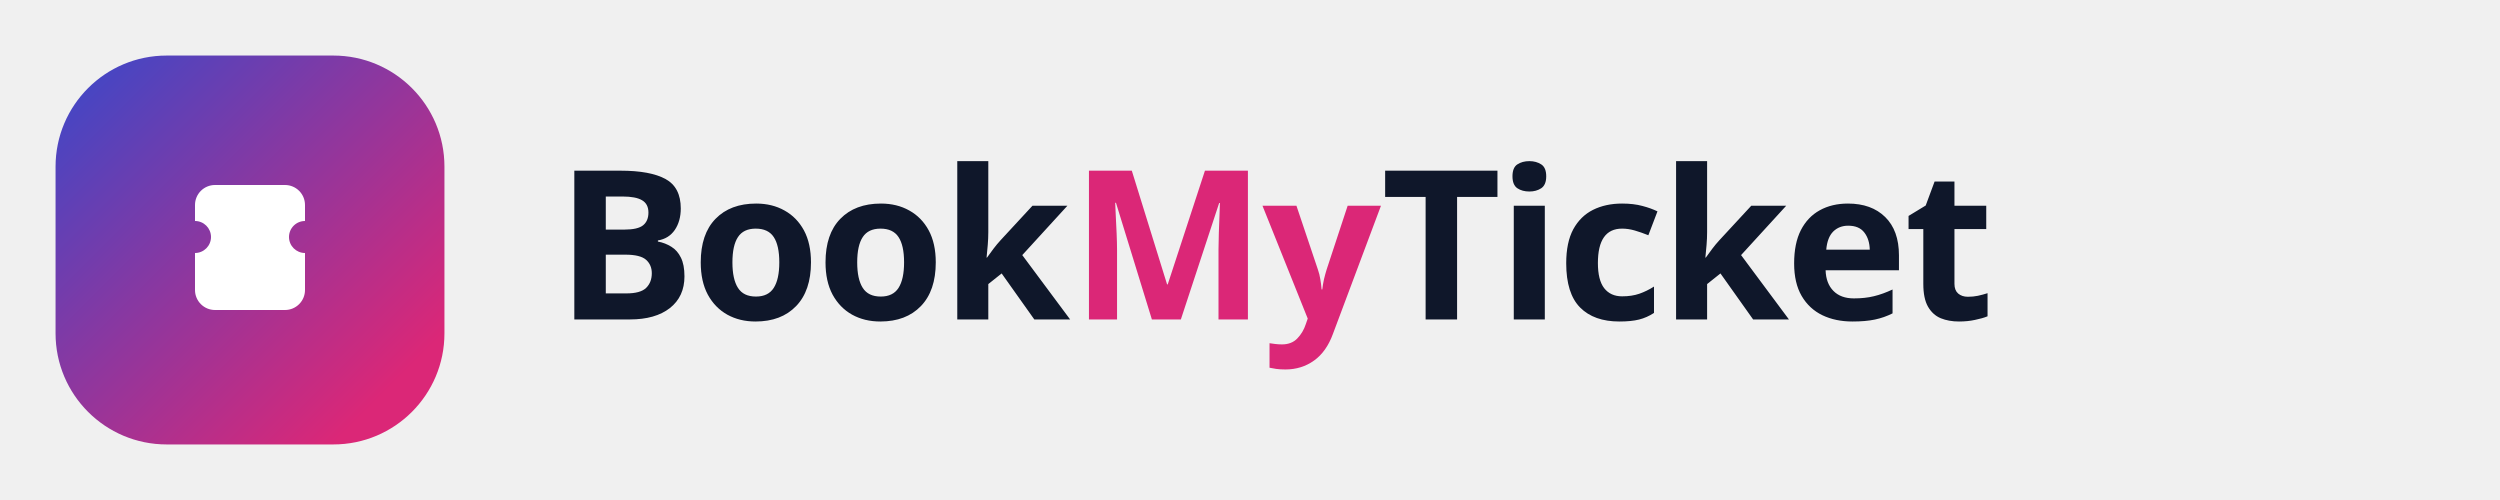
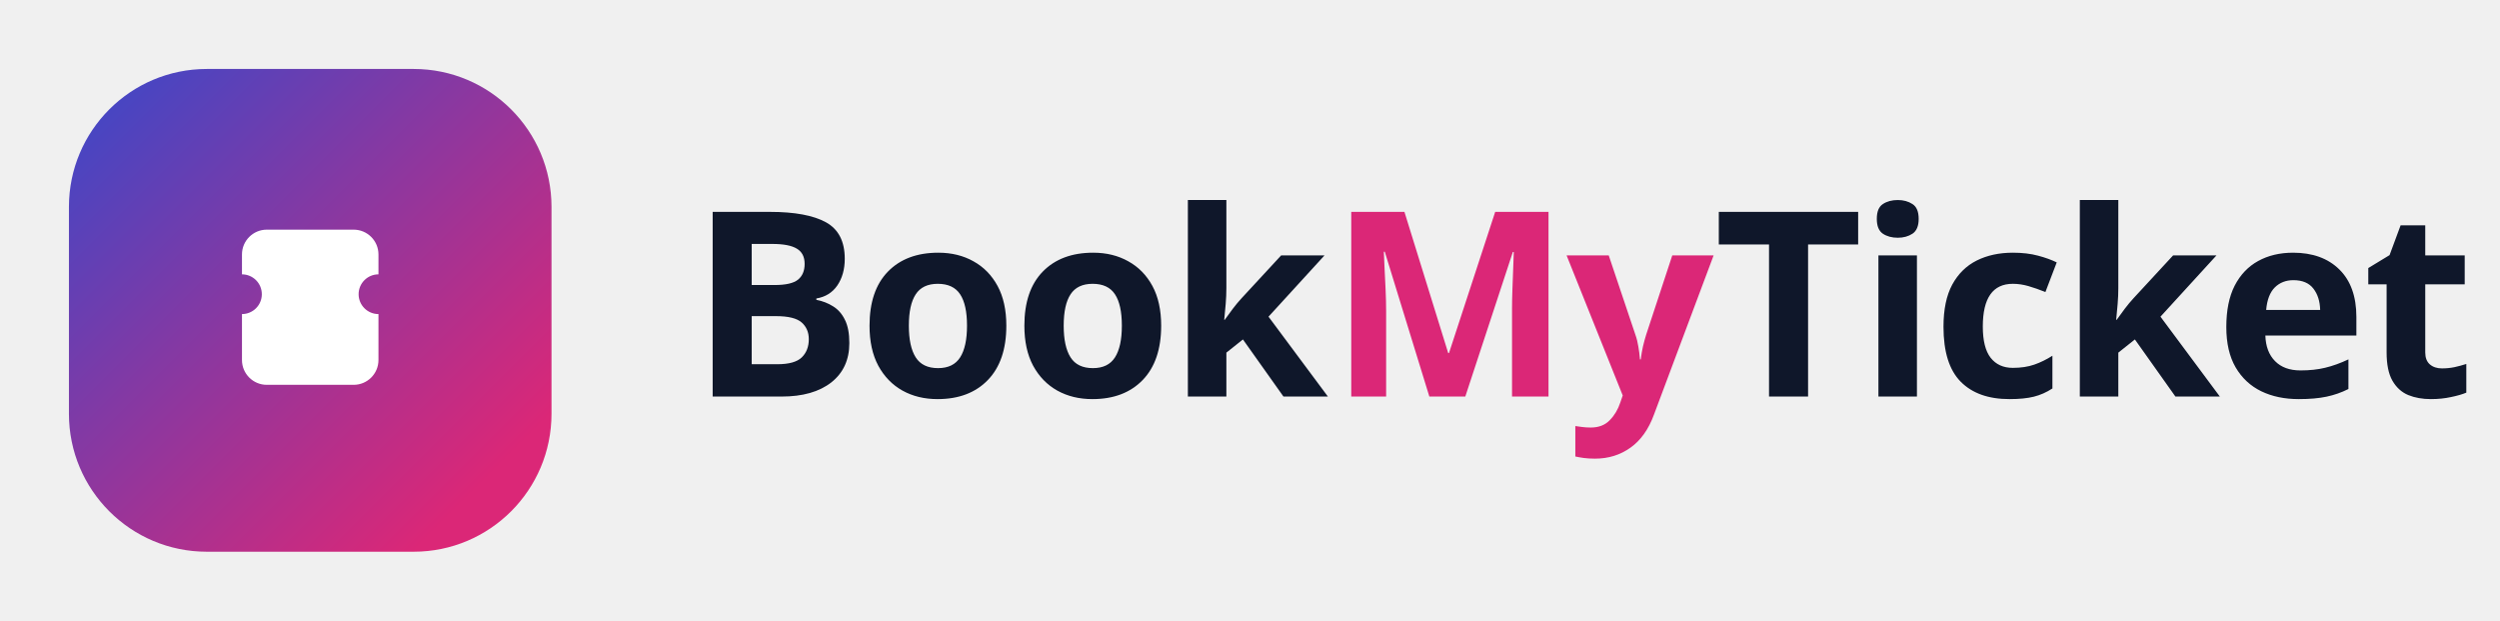
- <svg xmlns="http://www.w3.org/2000/svg" width="360" height="72" viewBox="0 0 360 72" font-family="'Plus Jakarta Sans',sans-serif">
+ <svg xmlns="http://www.w3.org/2000/svg" width="290" height="72" viewBox="0 0 290 72" font-family="'Plus Jakarta Sans',sans-serif">
  <defs>
    <linearGradient id="g" x1="0" y1="0" x2="56" y2="56" gradientUnits="userSpaceOnUse">
      <stop stop-color="#1D4ED8" />
      <stop offset="1" stop-color="#DB2777" />
    </linearGradient>
  </defs>
  <rect x="8" y="8" width="56" height="56" rx="16" fill="url(#g)" />
  <g transform="translate(36 36) scale(.72) translate(-24 -24)">
    <path d="M17 11h14a4 4 0 0 1 4 4v3.2a3.2 3.2 0 0 0 0 6.4V32a4 4 0 0 1-4 4H17a4 4 0 0 1-4-4v-7.4a3.2 3.2 0 0 0 0-6.4V15a4 4 0 0 1 4-4Z" fill="#fff" />
  </g>
  <text x="80" y="46" font-size="30" font-weight="800" letter-spacing="-.6" fill="#0F172A">Book<tspan fill="#DB2777">My</tspan>Ticket</text>
</svg>
